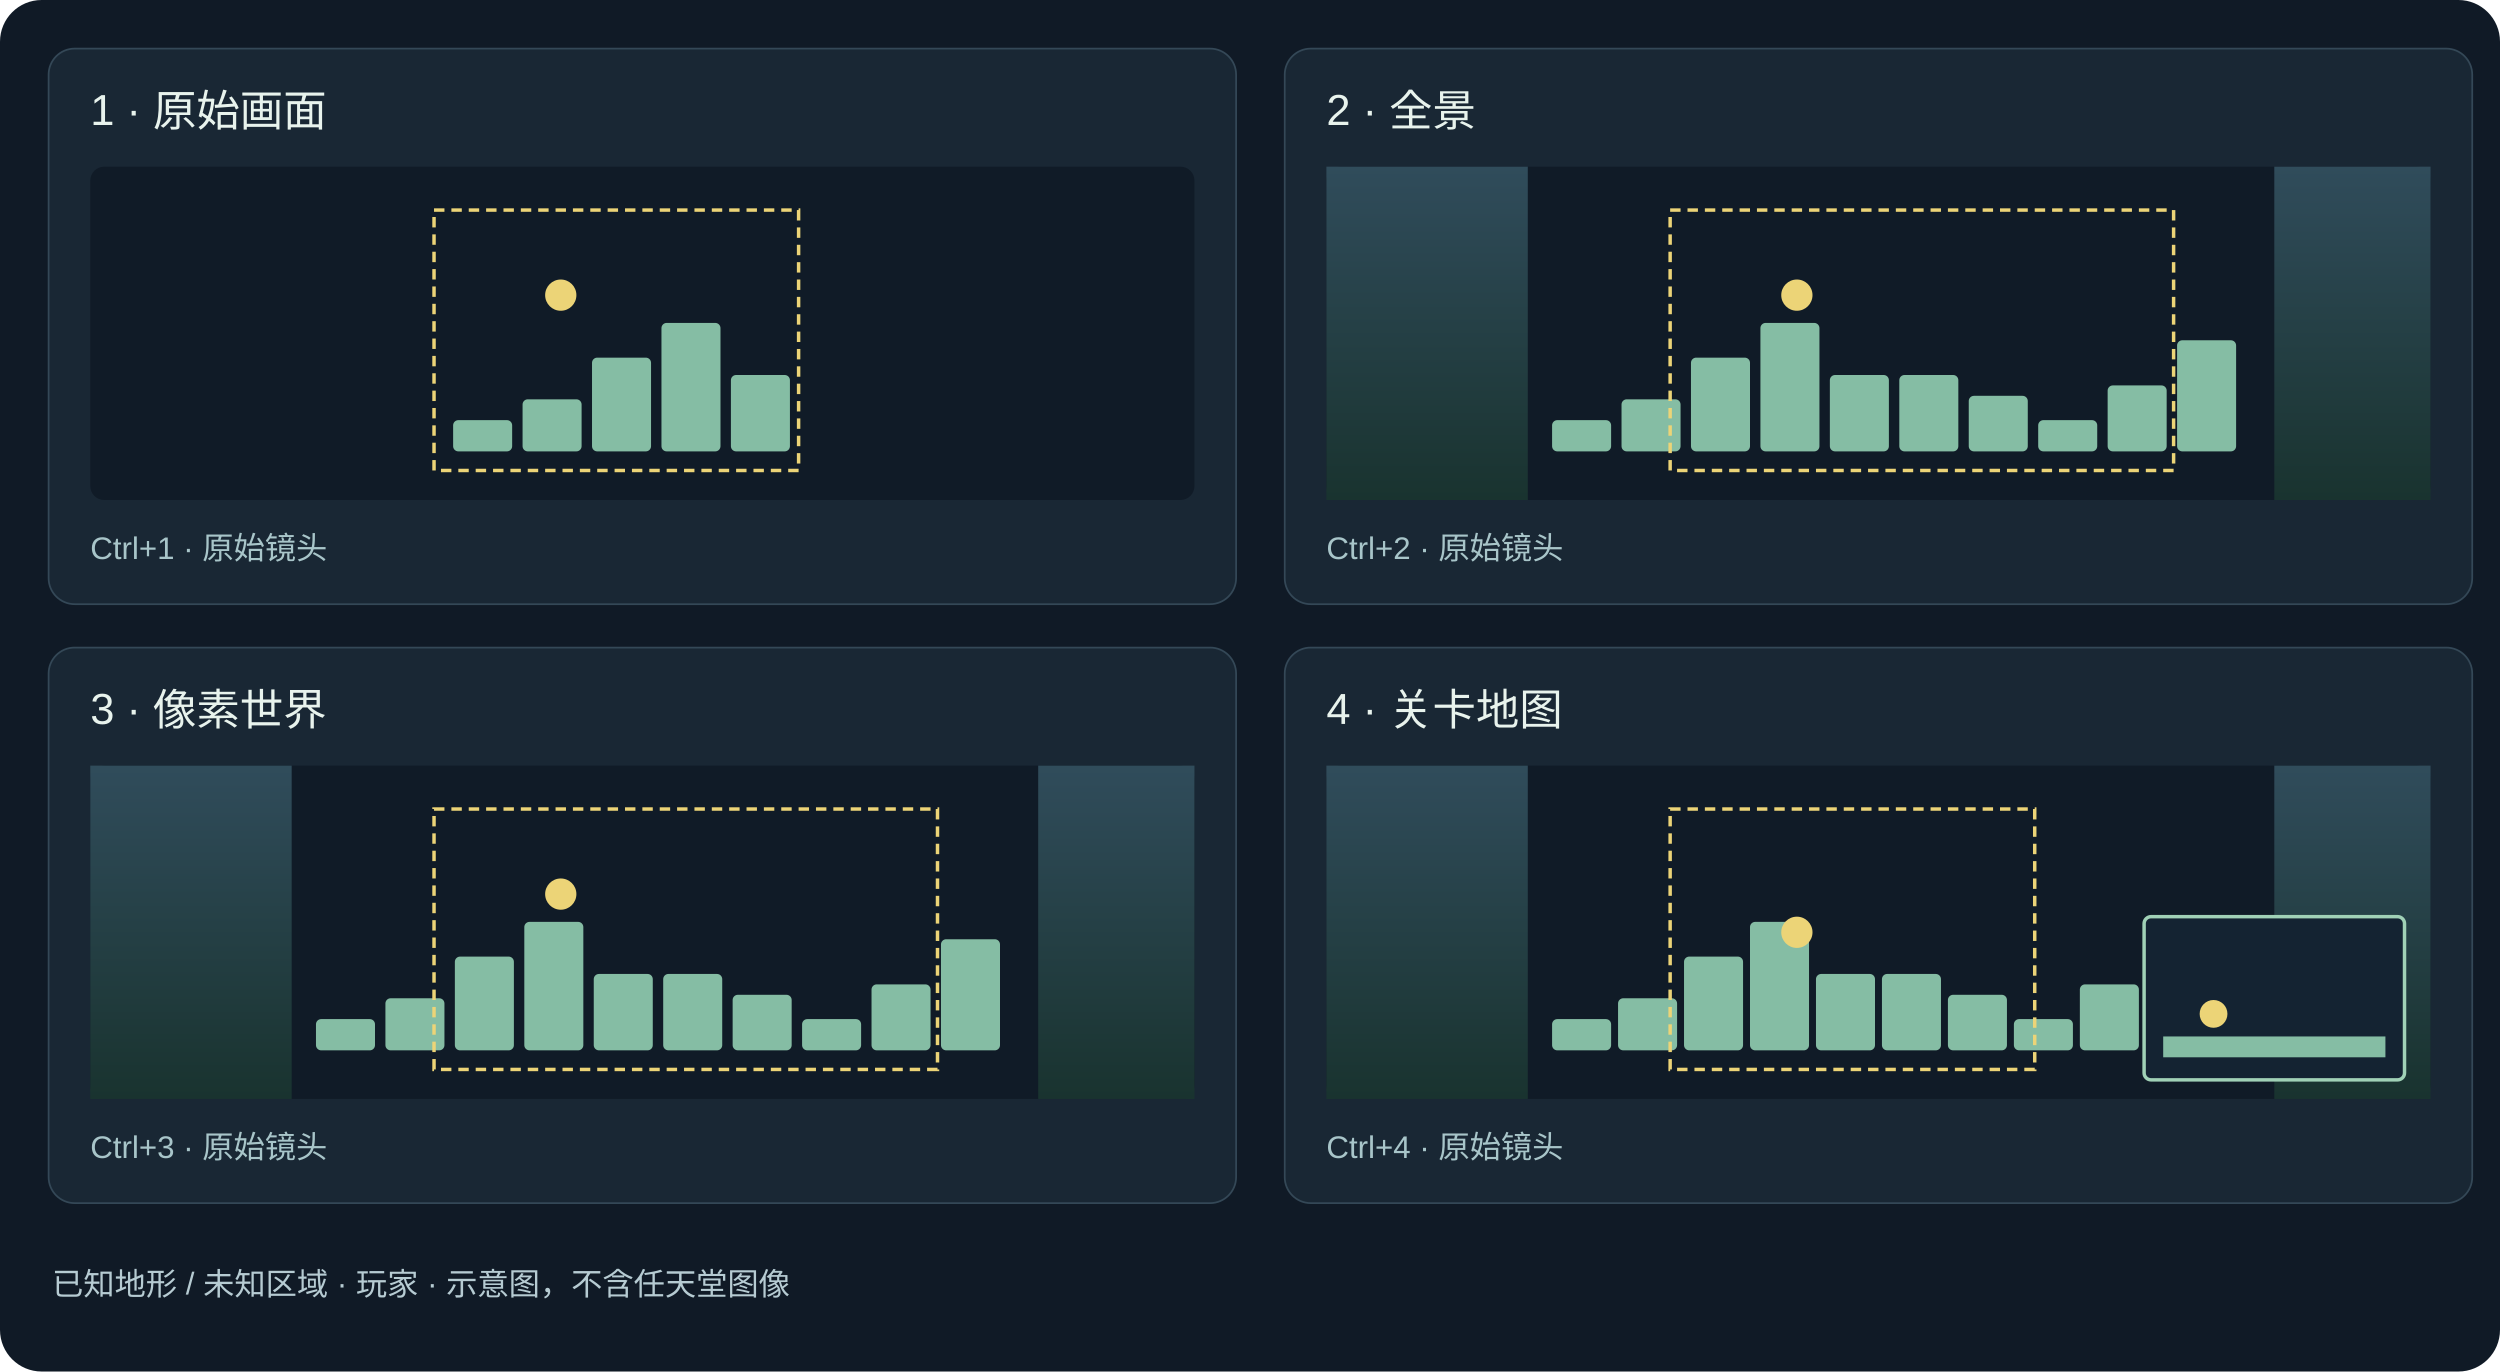
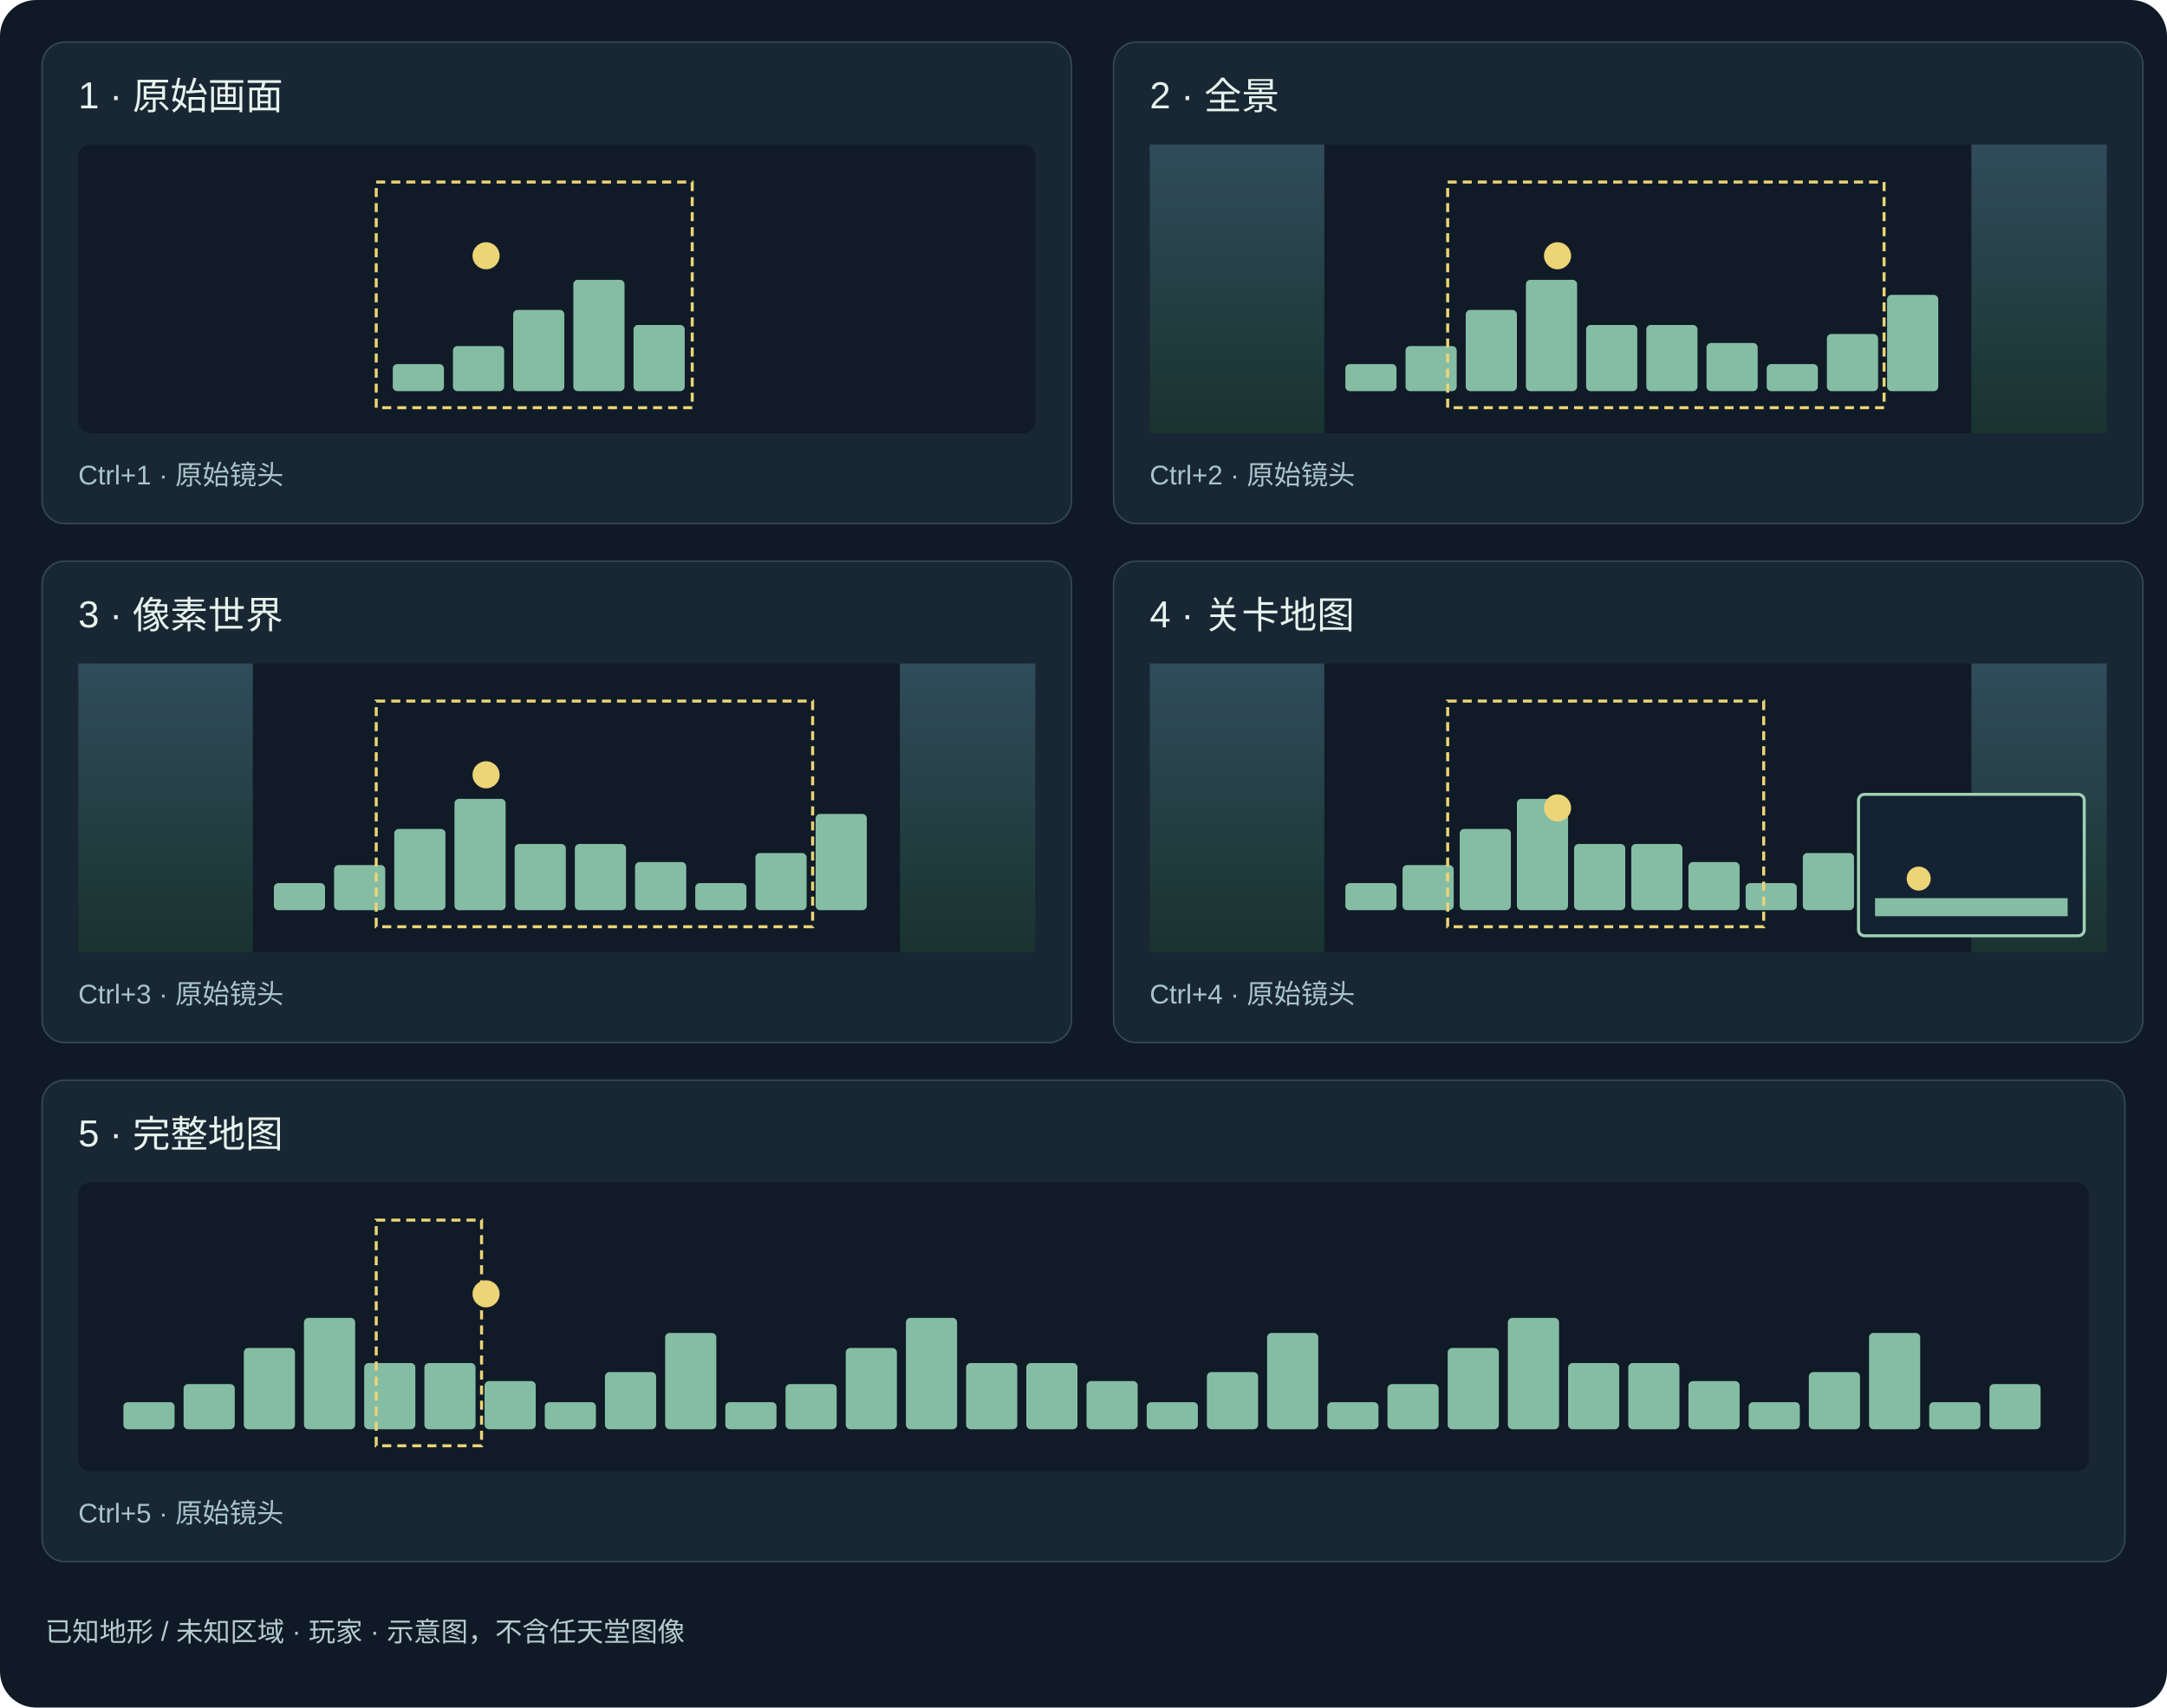
- <svg xmlns="http://www.w3.org/2000/svg" width="1440" height="790" viewBox="0 0 1440 790" role="img">
+ <svg xmlns="http://www.w3.org/2000/svg" width="1440" height="1135" viewBox="0 0 1440 1135" role="img">
  <defs>
    <linearGradient id="unknown" x2="0" y2="1">
      <stop stop-color="#304c5b" />
      <stop offset="1" stop-color="#19332f" />
    </linearGradient>
  </defs>
-   <rect width="1440" height="790" rx="24" fill="#101a26" />
+   <rect width="1440" height="1135" rx="24" fill="#101a26" />
  <g font-family="system-ui,Arial,sans-serif">
    <g transform="translate(28,28)">
      <rect width="684" height="320" rx="15" fill="#192734" stroke="#344857" />
      <text x="24" y="44" fill="#e8f3ed" font-size="25">1 · 原始画面</text>
      <rect x="24" y="68" width="636" height="192" rx="8" fill="#101b27" />
      <rect x="233" y="214" width="34" height="18" rx="3" fill="#85bda4" />
      <rect x="273" y="202" width="34" height="30" rx="3" fill="#85bda4" />
      <rect x="313" y="178" width="34" height="54" rx="3" fill="#85bda4" />
      <rect x="353" y="158" width="34" height="74" rx="3" fill="#85bda4" />
      <rect x="393" y="188" width="34" height="44" rx="3" fill="#85bda4" />
      <rect x="222" y="93" width="210" height="150" fill="none" stroke="#ecd477" stroke-width="2" stroke-dasharray="6 4" />
      <circle cx="295" cy="142" r="9" fill="#ecd477" />
      <text x="24" y="294" fill="#a8c5c9" font-size="18">Ctrl+1 · 原始镜头</text>
    </g>
    <g transform="translate(740,28)">
      <rect width="684" height="320" rx="15" fill="#192734" stroke="#344857" />
      <text x="24" y="44" fill="#e8f3ed" font-size="25">2 · 全景</text>
      <rect x="24" y="68" width="636" height="192" rx="8" fill="#101b27" />
      <rect x="24" y="68" width="116" height="192" fill="url(#unknown)" />
      <rect x="570" y="68" width="90" height="192" fill="url(#unknown)" />
      <rect x="154" y="214" width="34" height="18" rx="3" fill="#85bda4" />
      <rect x="194" y="202" width="34" height="30" rx="3" fill="#85bda4" />
      <rect x="234" y="178" width="34" height="54" rx="3" fill="#85bda4" />
      <rect x="274" y="158" width="34" height="74" rx="3" fill="#85bda4" />
      <rect x="314" y="188" width="34" height="44" rx="3" fill="#85bda4" />
      <rect x="354" y="188" width="34" height="44" rx="3" fill="#85bda4" />
      <rect x="394" y="200" width="34" height="32" rx="3" fill="#85bda4" />
      <rect x="434" y="214" width="34" height="18" rx="3" fill="#85bda4" />
      <rect x="474" y="194" width="34" height="38" rx="3" fill="#85bda4" />
      <rect x="514" y="168" width="34" height="64" rx="3" fill="#85bda4" />
      <rect x="222" y="93" width="290" height="150" fill="none" stroke="#ecd477" stroke-width="2" stroke-dasharray="6 4" />
      <circle cx="295" cy="142" r="9" fill="#ecd477" />
      <text x="24" y="294" fill="#a8c5c9" font-size="18">Ctrl+2 · 原始镜头</text>
    </g>
    <g transform="translate(28,373)">
      <rect width="684" height="320" rx="15" fill="#192734" stroke="#344857" />
      <text x="24" y="44" fill="#e8f3ed" font-size="25">3 · 像素世界</text>
      <rect x="24" y="68" width="636" height="192" rx="8" fill="#101b27" />
      <rect x="24" y="68" width="116" height="192" fill="url(#unknown)" />
      <rect x="570" y="68" width="90" height="192" fill="url(#unknown)" />
      <rect x="154" y="214" width="34" height="18" rx="3" fill="#85bda4" />
      <rect x="194" y="202" width="34" height="30" rx="3" fill="#85bda4" />
      <rect x="234" y="178" width="34" height="54" rx="3" fill="#85bda4" />
      <rect x="274" y="158" width="34" height="74" rx="3" fill="#85bda4" />
      <rect x="314" y="188" width="34" height="44" rx="3" fill="#85bda4" />
      <rect x="354" y="188" width="34" height="44" rx="3" fill="#85bda4" />
      <rect x="394" y="200" width="34" height="32" rx="3" fill="#85bda4" />
      <rect x="434" y="214" width="34" height="18" rx="3" fill="#85bda4" />
      <rect x="474" y="194" width="34" height="38" rx="3" fill="#85bda4" />
      <rect x="514" y="168" width="34" height="64" rx="3" fill="#85bda4" />
      <rect x="222" y="93" width="290" height="150" fill="none" stroke="#ecd477" stroke-width="2" stroke-dasharray="6 4" />
      <circle cx="295" cy="142" r="9" fill="#ecd477" />
      <text x="24" y="294" fill="#a8c5c9" font-size="18">Ctrl+3 · 原始镜头</text>
    </g>
    <g transform="translate(740,373)">
      <rect width="684" height="320" rx="15" fill="#192734" stroke="#344857" />
      <text x="24" y="44" fill="#e8f3ed" font-size="25">4 · 关卡地图</text>
      <rect x="24" y="68" width="636" height="192" rx="8" fill="#101b27" />
      <rect x="24" y="68" width="116" height="192" fill="url(#unknown)" />
      <rect x="570" y="68" width="90" height="192" fill="url(#unknown)" />
      <rect x="154" y="214" width="34" height="18" rx="3" fill="#85bda4" />
      <rect x="192" y="202" width="34" height="30" rx="3" fill="#85bda4" />
      <rect x="230" y="178" width="34" height="54" rx="3" fill="#85bda4" />
      <rect x="268" y="158" width="34" height="74" rx="3" fill="#85bda4" />
      <rect x="306" y="188" width="34" height="44" rx="3" fill="#85bda4" />
      <rect x="344" y="188" width="34" height="44" rx="3" fill="#85bda4" />
      <rect x="382" y="200" width="34" height="32" rx="3" fill="#85bda4" />
      <rect x="420" y="214" width="34" height="18" rx="3" fill="#85bda4" />
      <rect x="458" y="194" width="34" height="38" rx="3" fill="#85bda4" />
      <rect x="496" y="168" width="34" height="64" rx="3" fill="#85bda4" />
      <rect x="222" y="93" width="210" height="150" fill="none" stroke="#ecd477" stroke-width="2" stroke-dasharray="6 4" />
      <circle cx="295" cy="164" r="9" fill="#ecd477" />
      <rect x="495" y="155" width="150" height="94" rx="4" fill="#142332" stroke="#a0d1b6" stroke-width="2" />
      <rect x="506" y="224" width="128" height="12" fill="#85bda4" />
      <circle cx="535" cy="211" r="8" fill="#ecd477" />
      <text x="24" y="294" fill="#a8c5c9" font-size="18">Ctrl+4 · 原始镜头</text>
    </g>
-     <text x="30" y="746" fill="#b6cbd2" font-size="18">已知地形 / 未知区域 · 玩家 · 示意图，不含任天堂图像</text>
+     <g transform="translate(28,718)">
+       <rect width="1384" height="320" rx="15" fill="#192734" stroke="#344857" />
+       <text x="24" y="44" fill="#e8f3ed" font-size="25">5 · 完整地图</text>
+       <rect x="24" y="68" width="1336" height="192" rx="8" fill="#101b27" />
+       <rect x="54" y="214" width="34" height="18" rx="3" fill="#85bda4" />
+       <rect x="94" y="202" width="34" height="30" rx="3" fill="#85bda4" />
+       <rect x="134" y="178" width="34" height="54" rx="3" fill="#85bda4" />
+       <rect x="174" y="158" width="34" height="74" rx="3" fill="#85bda4" />
+       <rect x="214" y="188" width="34" height="44" rx="3" fill="#85bda4" />
+       <rect x="254" y="188" width="34" height="44" rx="3" fill="#85bda4" />
+       <rect x="294" y="200" width="34" height="32" rx="3" fill="#85bda4" />
+       <rect x="334" y="214" width="34" height="18" rx="3" fill="#85bda4" />
+       <rect x="374" y="194" width="34" height="38" rx="3" fill="#85bda4" />
+       <rect x="414" y="168" width="34" height="64" rx="3" fill="#85bda4" />
+       <rect x="454" y="214" width="34" height="18" rx="3" fill="#85bda4" />
+       <rect x="494" y="202" width="34" height="30" rx="3" fill="#85bda4" />
+       <rect x="534" y="178" width="34" height="54" rx="3" fill="#85bda4" />
+       <rect x="574" y="158" width="34" height="74" rx="3" fill="#85bda4" />
+       <rect x="614" y="188" width="34" height="44" rx="3" fill="#85bda4" />
+       <rect x="654" y="188" width="34" height="44" rx="3" fill="#85bda4" />
+       <rect x="694" y="200" width="34" height="32" rx="3" fill="#85bda4" />
+       <rect x="734" y="214" width="34" height="18" rx="3" fill="#85bda4" />
+       <rect x="774" y="194" width="34" height="38" rx="3" fill="#85bda4" />
+       <rect x="814" y="168" width="34" height="64" rx="3" fill="#85bda4" />
+       <rect x="854" y="214" width="34" height="18" rx="3" fill="#85bda4" />
+       <rect x="894" y="202" width="34" height="30" rx="3" fill="#85bda4" />
+       <rect x="934" y="178" width="34" height="54" rx="3" fill="#85bda4" />
+       <rect x="974" y="158" width="34" height="74" rx="3" fill="#85bda4" />
+       <rect x="1014" y="188" width="34" height="44" rx="3" fill="#85bda4" />
+       <rect x="1054" y="188" width="34" height="44" rx="3" fill="#85bda4" />
+       <rect x="1094" y="200" width="34" height="32" rx="3" fill="#85bda4" />
+       <rect x="1134" y="214" width="34" height="18" rx="3" fill="#85bda4" />
+       <rect x="1174" y="194" width="34" height="38" rx="3" fill="#85bda4" />
+       <rect x="1214" y="168" width="34" height="64" rx="3" fill="#85bda4" />
+       <rect x="1254" y="214" width="34" height="18" rx="3" fill="#85bda4" />
+       <rect x="1294" y="202" width="34" height="30" rx="3" fill="#85bda4" />
+       <rect x="222" y="93" width="70" height="150" fill="none" stroke="#ecd477" stroke-width="2" stroke-dasharray="6 4" />
+       <circle cx="295" cy="142" r="9" fill="#ecd477" />
+       <text x="24" y="294" fill="#a8c5c9" font-size="18">Ctrl+5 · 原始镜头</text>
+     </g>
+     <text x="30" y="1091" fill="#b6cbd2" font-size="18">已知地形 / 未知区域 · 玩家 · 示意图，不含任天堂图像</text>
  </g>
</svg>
